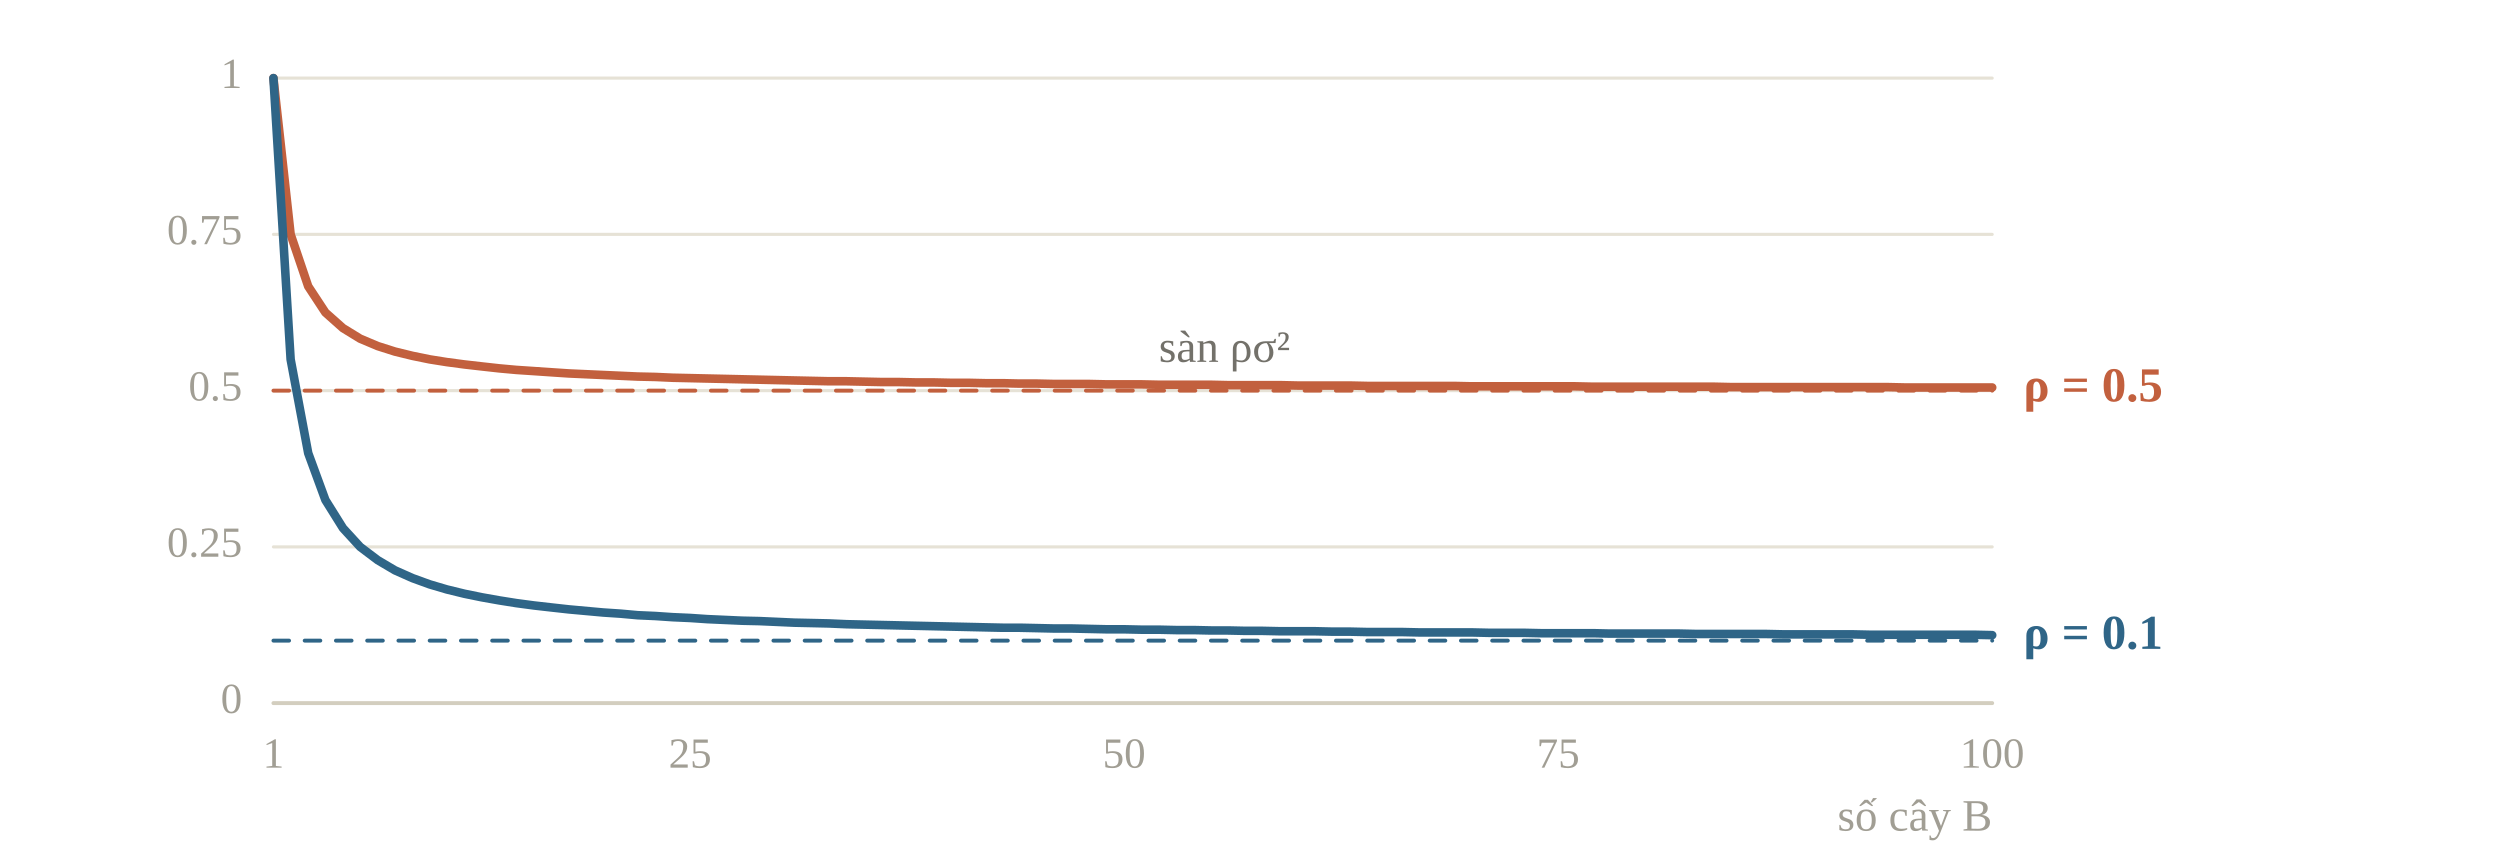
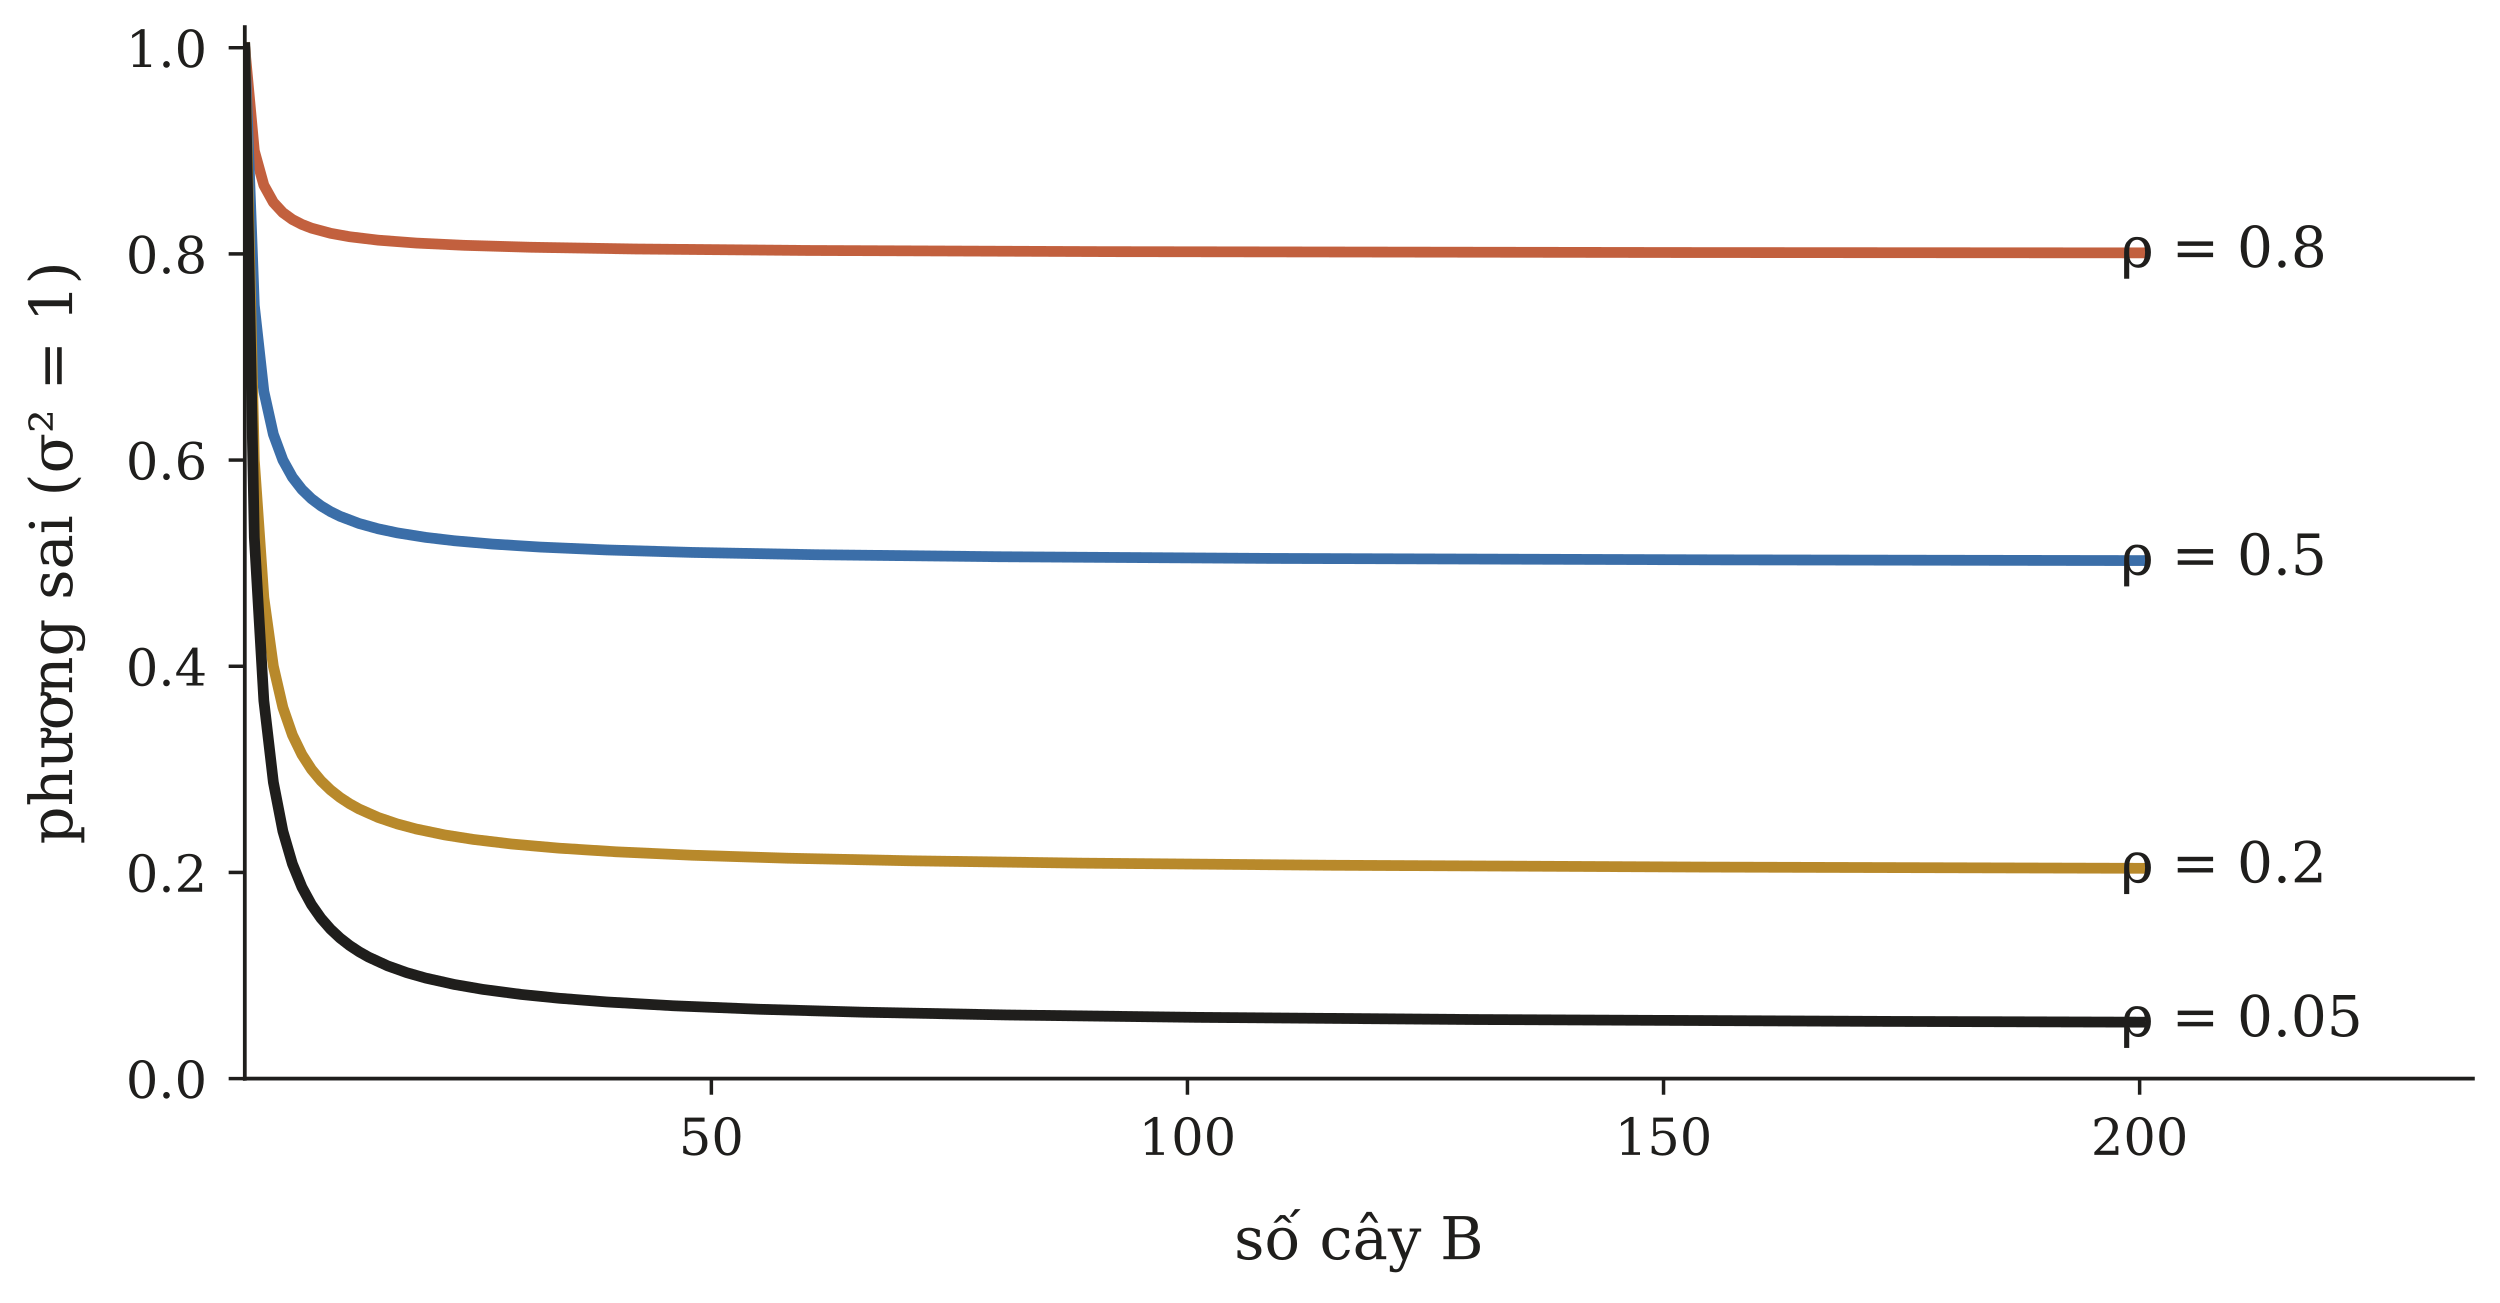
- <svg xmlns="http://www.w3.org/2000/svg" viewBox="0 0 640 220" width="640" style="font-family:var(--serif, Lora, Georgia, serif);color:var(--text, #1f1e1c)">
-   <path d="M 70,180 L 510,180" fill="none" stroke="var(--line, #e6e2d6)" stroke-width="0.8" stroke-linecap="round" />
-   <path d="M 70,140 L 510,140" fill="none" stroke="var(--line, #e6e2d6)" stroke-width="0.8" stroke-linecap="round" />
-   <path d="M 70,100 L 510,100" fill="none" stroke="var(--line, #e6e2d6)" stroke-width="0.8" stroke-linecap="round" />
-   <path d="M 70,60 L 510,60" fill="none" stroke="var(--line, #e6e2d6)" stroke-width="0.8" stroke-linecap="round" />
-   <path d="M 70,20 L 510,20" fill="none" stroke="var(--line, #e6e2d6)" stroke-width="0.8" stroke-linecap="round" />
-   <path d="M 70,180 L 510,180" fill="none" stroke="var(--line-strong, #d3cebf)" stroke-width="1" stroke-linecap="round" />
-   <text x="62" y="180" fill="var(--faint, #a19e94)" text-anchor="end" dominant-baseline="middle" font-family="var(--sans, Inter, &quot;Segoe UI&quot;, sans-serif)" font-size="11" font-weight="400">0</text>
-   <text x="62" y="140" fill="var(--faint, #a19e94)" text-anchor="end" dominant-baseline="middle" font-family="var(--sans, Inter, &quot;Segoe UI&quot;, sans-serif)" font-size="11" font-weight="400">0.25</text>
-   <text x="62" y="100" fill="var(--faint, #a19e94)" text-anchor="end" dominant-baseline="middle" font-family="var(--sans, Inter, &quot;Segoe UI&quot;, sans-serif)" font-size="11" font-weight="400">0.5</text>
-   <text x="62" y="60" fill="var(--faint, #a19e94)" text-anchor="end" dominant-baseline="middle" font-family="var(--sans, Inter, &quot;Segoe UI&quot;, sans-serif)" font-size="11" font-weight="400">0.75</text>
-   <text x="62" y="20" fill="var(--faint, #a19e94)" text-anchor="end" dominant-baseline="middle" font-family="var(--sans, Inter, &quot;Segoe UI&quot;, sans-serif)" font-size="11" font-weight="400">1</text>
-   <text x="70" y="194" fill="var(--faint, #a19e94)" text-anchor="middle" dominant-baseline="middle" font-family="var(--sans, Inter, &quot;Segoe UI&quot;, sans-serif)" font-size="11" font-weight="400">1</text>
-   <text x="176.667" y="194" fill="var(--faint, #a19e94)" text-anchor="middle" dominant-baseline="middle" font-family="var(--sans, Inter, &quot;Segoe UI&quot;, sans-serif)" font-size="11" font-weight="400">25</text>
-   <text x="287.778" y="194" fill="var(--faint, #a19e94)" text-anchor="middle" dominant-baseline="middle" font-family="var(--sans, Inter, &quot;Segoe UI&quot;, sans-serif)" font-size="11" font-weight="400">50</text>
-   <text x="398.889" y="194" fill="var(--faint, #a19e94)" text-anchor="middle" dominant-baseline="middle" font-family="var(--sans, Inter, &quot;Segoe UI&quot;, sans-serif)" font-size="11" font-weight="400">75</text>
-   <text x="510" y="194" fill="var(--faint, #a19e94)" text-anchor="middle" dominant-baseline="middle" font-family="var(--sans, Inter, &quot;Segoe UI&quot;, sans-serif)" font-size="11" font-weight="400">100</text>
-   <text x="510" y="210" fill="var(--faint, #a19e94)" text-anchor="end" dominant-baseline="middle" font-family="var(--sans, Inter, &quot;Segoe UI&quot;, sans-serif)" font-size="11.5" font-weight="400">số cây B</text>
-   <path d="M 70.0,20.0 L 74.4,60.0 L 78.9,73.3 L 83.3,80.0 L 87.8,84.0 L 92.2,86.7 L 96.7,88.6 L 101.1,90.0 L 105.6,91.1 L 110.0,92.0 L 114.4,92.7 L 118.9,93.3 L 123.3,93.8 L 127.8,94.3 L 132.2,94.7 L 136.7,95.0 L 141.1,95.3 L 145.6,95.6 L 150.0,95.8 L 154.4,96.0 L 158.9,96.2 L 163.3,96.4 L 167.8,96.5 L 172.2,96.7 L 176.7,96.8 L 181.1,96.9 L 185.6,97.0 L 190.0,97.1 L 194.4,97.2 L 198.9,97.3 L 203.3,97.4 L 207.8,97.5 L 212.2,97.6 L 216.7,97.6 L 221.1,97.7 L 225.6,97.8 L 230.0,97.8 L 234.4,97.9 L 238.9,97.9 L 243.3,98.0 L 247.8,98.0 L 252.2,98.1 L 256.7,98.1 L 261.1,98.2 L 265.6,98.2 L 270.0,98.3 L 274.4,98.3 L 278.9,98.3 L 283.3,98.4 L 287.8,98.4 L 292.2,98.4 L 296.7,98.5 L 301.1,98.5 L 305.6,98.5 L 310.0,98.5 L 314.4,98.6 L 318.9,98.6 L 323.3,98.6 L 327.8,98.6 L 332.2,98.7 L 336.7,98.7 L 341.1,98.7 L 345.6,98.7 L 350.0,98.8 L 354.4,98.8 L 358.9,98.8 L 363.3,98.8 L 367.8,98.8 L 372.2,98.8 L 376.7,98.9 L 381.1,98.9 L 385.6,98.9 L 390.0,98.9 L 394.4,98.9 L 398.9,98.9 L 403.3,98.9 L 407.8,99.0 L 412.2,99.0 L 416.7,99.0 L 421.1,99.0 L 425.6,99.0 L 430.0,99.0 L 434.4,99.0 L 438.9,99.0 L 443.3,99.1 L 447.8,99.1 L 452.2,99.1 L 456.7,99.1 L 461.1,99.1 L 465.6,99.1 L 470.0,99.1 L 474.4,99.1 L 478.9,99.1 L 483.3,99.1 L 487.8,99.2 L 492.2,99.2 L 496.7,99.2 L 501.1,99.2 L 505.6,99.2 L 510.0,99.2" fill="none" stroke="var(--accent, #c2603e)" stroke-width="2.2" opacity="1" stroke-linecap="round" stroke-linejoin="round" />
-   <path d="M 70,100 L 510,100" fill="none" stroke="var(--accent, #c2603e)" stroke-width="1" stroke-linecap="round" stroke-dasharray="4 4" />
-   <text x="518" y="99.2" fill="var(--accent, #c2603e)" text-anchor="start" dominant-baseline="middle" font-family="var(--sans, Inter, &quot;Segoe UI&quot;, sans-serif)" font-size="12.5" font-weight="600">ρ = 0.5</text>
-   <path d="M 70.0,20.0 L 74.4,92.0 L 78.9,116.0 L 83.3,128.0 L 87.8,135.2 L 92.2,140.0 L 96.7,143.4 L 101.1,146.0 L 105.6,148.0 L 110.0,149.6 L 114.4,150.9 L 118.9,152.0 L 123.3,152.9 L 127.8,153.7 L 132.2,154.4 L 136.7,155.0 L 141.1,155.5 L 145.6,156.0 L 150.0,156.4 L 154.4,156.8 L 158.9,157.1 L 163.3,157.5 L 167.8,157.7 L 172.2,158.0 L 176.7,158.2 L 181.1,158.5 L 185.6,158.7 L 190.0,158.9 L 194.4,159.0 L 198.9,159.2 L 203.3,159.4 L 207.8,159.5 L 212.2,159.6 L 216.7,159.8 L 221.1,159.9 L 225.6,160.0 L 230.0,160.1 L 234.4,160.2 L 238.9,160.3 L 243.3,160.4 L 247.8,160.5 L 252.2,160.6 L 256.7,160.7 L 261.1,160.7 L 265.6,160.8 L 270.0,160.9 L 274.4,160.9 L 278.9,161.0 L 283.3,161.1 L 287.8,161.1 L 292.2,161.2 L 296.7,161.2 L 301.1,161.3 L 305.6,161.3 L 310.0,161.4 L 314.4,161.4 L 318.9,161.5 L 323.3,161.5 L 327.8,161.6 L 332.2,161.6 L 336.7,161.6 L 341.1,161.7 L 345.6,161.7 L 350.0,161.8 L 354.4,161.8 L 358.9,161.8 L 363.3,161.9 L 367.8,161.9 L 372.2,161.9 L 376.7,161.9 L 381.1,162.0 L 385.6,162.0 L 390.0,162.0 L 394.4,162.1 L 398.9,162.1 L 403.3,162.1 L 407.8,162.1 L 412.2,162.2 L 416.7,162.2 L 421.1,162.2 L 425.6,162.2 L 430.0,162.2 L 434.4,162.3 L 438.9,162.3 L 443.3,162.3 L 447.8,162.3 L 452.2,162.3 L 456.7,162.4 L 461.1,162.4 L 465.6,162.4 L 470.0,162.4 L 474.4,162.4 L 478.9,162.5 L 483.3,162.5 L 487.8,162.5 L 492.2,162.5 L 496.7,162.5 L 501.1,162.5 L 505.6,162.5 L 510.0,162.6" fill="none" stroke="var(--t-n, #2f6587)" stroke-width="2.2" opacity="1" stroke-linecap="round" stroke-linejoin="round" />
-   <path d="M 70,164 L 510,164" fill="none" stroke="var(--t-n, #2f6587)" stroke-width="1" stroke-linecap="round" stroke-dasharray="4 4" />
-   <text x="518" y="162.56" fill="var(--t-n, #2f6587)" text-anchor="start" dominant-baseline="middle" font-family="var(--sans, Inter, &quot;Segoe UI&quot;, sans-serif)" font-size="12.5" font-weight="600">ρ = 0.1</text>
-   <text x="296.667" y="90" fill="var(--muted, #73716a)" text-anchor="start" dominant-baseline="middle" font-family="var(--sans, Inter, &quot;Segoe UI&quot;, sans-serif)" font-size="11.5" font-weight="400">sàn ρσ²</text>
+ <svg xmlns="http://www.w3.org/2000/svg" xmlns:xlink="http://www.w3.org/1999/xlink" style="font-family:var(--serif,Lora,Georgia,serif);color:var(--text,#1f1e1c)" width="464.826pt" height="242.146pt" viewBox="0 0 464.826 242.146" version="1.1">
+   <defs>
+     <style type="text/css">*{stroke-linejoin: round; stroke-linecap: butt}</style>
+   </defs>
+   <g id="figure_1">
+     <g id="patch_1">
+       <path d="M 0 242.146  L 464.826 242.146  L 464.826 0  L 0 0  L 0 242.146  z " style="fill: none" />
+     </g>
+     <g id="axes_1">
+       <g id="patch_2">
+         <path d="M 45.515 200.544  L 459.786 200.544  L 459.786 5.04  L 45.515 5.04  L 45.515 200.544  z " style="fill: none" />
+       </g>
+       <g id="matplotlib.axis_1">
+         <g id="xtick_1">
+           <g id="line2d_1">
+             <defs>
+               <path id="m04e37d9cc8" d="M 0 0  L 0 3  " style="stroke: currentColor; stroke-width: 0.65" />
+             </defs>
+             <g>
+               <use xlink:href="#m04e37d9cc8" x="132.264" y="200.544" style="fill: currentColor; stroke: currentColor; stroke-width: 0.65" />
+             </g>
+           </g>
+           <g id="text_1">
+             <text style="font-size: 9.5px; font-family: 'Lora', 'DejaVu Serif', 'DejaVu Sans'; text-anchor: middle; fill: currentColor" x="132.264" y="214.716" transform="rotate(-0 132.2636 214.7163)">50</text>
+           </g>
+         </g>
+         <g id="xtick_2">
+           <g id="line2d_2">
+             <g>
+               <use xlink:href="#m04e37d9cc8" x="220.783" y="200.544" style="fill: currentColor; stroke: currentColor; stroke-width: 0.65" />
+             </g>
+           </g>
+           <g id="text_2">
+             <text style="font-size: 9.5px; font-family: 'Lora', 'DejaVu Serif', 'DejaVu Sans'; text-anchor: middle; fill: currentColor" x="220.783" y="214.716" transform="rotate(-0 220.7831 214.7163)">100</text>
+           </g>
+         </g>
+         <g id="xtick_3">
+           <g id="line2d_3">
+             <g>
+               <use xlink:href="#m04e37d9cc8" x="309.303" y="200.544" style="fill: currentColor; stroke: currentColor; stroke-width: 0.65" />
+             </g>
+           </g>
+           <g id="text_3">
+             <text style="font-size: 9.5px; font-family: 'Lora', 'DejaVu Serif', 'DejaVu Sans'; text-anchor: middle; fill: currentColor" x="309.303" y="214.716" transform="rotate(-0 309.3026 214.7163)">150</text>
+           </g>
+         </g>
+         <g id="xtick_4">
+           <g id="line2d_4">
+             <g>
+               <use xlink:href="#m04e37d9cc8" x="397.822" y="200.544" style="fill: currentColor; stroke: currentColor; stroke-width: 0.65" />
+             </g>
+           </g>
+           <g id="text_4">
+             <text style="font-size: 9.5px; font-family: 'Lora', 'DejaVu Serif', 'DejaVu Sans'; text-anchor: middle; fill: currentColor" x="397.822" y="214.716" transform="rotate(-0 397.8221 214.7163)">200</text>
+           </g>
+         </g>
+         <g id="text_5">
+           <text style="font-size: 11px; font-family: 'Lora', 'DejaVu Serif', 'DejaVu Sans'; text-anchor: middle; fill: currentColor" x="252.65" y="234.126" transform="rotate(-0 252.6502 234.1261)">số cây B</text>
+         </g>
+       </g>
+       <g id="matplotlib.axis_2">
+         <g id="ytick_1">
+           <g id="line2d_5">
+             <defs>
+               <path id="m9fce3a8e10" d="M 0 0  L -3 0  " style="stroke: currentColor; stroke-width: 0.65" />
+             </defs>
+             <g>
+               <use xlink:href="#m9fce3a8e10" x="45.515" y="200.544" style="fill: currentColor; stroke: currentColor; stroke-width: 0.65" />
+             </g>
+           </g>
+           <g id="text_6">
+             <text style="font-size: 9.5px; font-family: 'Lora', 'DejaVu Serif', 'DejaVu Sans'; text-anchor: end; fill: currentColor" x="38.515" y="204.13" transform="rotate(-0 38.51453 204.13)">0.0</text>
+           </g>
+         </g>
+         <g id="ytick_2">
+           <g id="line2d_6">
+             <g>
+               <use xlink:href="#m9fce3a8e10" x="45.515" y="162.21" style="fill: currentColor; stroke: currentColor; stroke-width: 0.65" />
+             </g>
+           </g>
+           <g id="text_7">
+             <text style="font-size: 9.5px; font-family: 'Lora', 'DejaVu Serif', 'DejaVu Sans'; text-anchor: end; fill: currentColor" x="38.515" y="165.796" transform="rotate(-0 38.51453 165.7959)">0.2</text>
+           </g>
+         </g>
+         <g id="ytick_3">
+           <g id="line2d_7">
+             <g>
+               <use xlink:href="#m9fce3a8e10" x="45.515" y="123.876" style="fill: currentColor; stroke: currentColor; stroke-width: 0.65" />
+             </g>
+           </g>
+           <g id="text_8">
+             <text style="font-size: 9.5px; font-family: 'Lora', 'DejaVu Serif', 'DejaVu Sans'; text-anchor: end; fill: currentColor" x="38.515" y="127.462" transform="rotate(-0 38.51453 127.4619)">0.4</text>
+           </g>
+         </g>
+         <g id="ytick_4">
+           <g id="line2d_8">
+             <g>
+               <use xlink:href="#m9fce3a8e10" x="45.515" y="85.542" style="fill: currentColor; stroke: currentColor; stroke-width: 0.65" />
+             </g>
+           </g>
+           <g id="text_9">
+             <text style="font-size: 9.5px; font-family: 'Lora', 'DejaVu Serif', 'DejaVu Sans'; text-anchor: end; fill: currentColor" x="38.515" y="89.128" transform="rotate(-0 38.51453 89.12779)">0.6</text>
+           </g>
+         </g>
+         <g id="ytick_5">
+           <g id="line2d_9">
+             <g>
+               <use xlink:href="#m9fce3a8e10" x="45.515" y="47.207" style="fill: currentColor; stroke: currentColor; stroke-width: 0.65" />
+             </g>
+           </g>
+           <g id="text_10">
+             <text style="font-size: 9.5px; font-family: 'Lora', 'DejaVu Serif', 'DejaVu Sans'; text-anchor: end; fill: currentColor" x="38.515" y="50.794" transform="rotate(-0 38.51453 50.79373)">0.8</text>
+           </g>
+         </g>
+         <g id="ytick_6">
+           <g id="line2d_10">
+             <g>
+               <use xlink:href="#m9fce3a8e10" x="45.515" y="8.873" style="fill: currentColor; stroke: currentColor; stroke-width: 0.65" />
+             </g>
+           </g>
+           <g id="text_11">
+             <text style="font-size: 9.5px; font-family: 'Lora', 'DejaVu Serif', 'DejaVu Sans'; text-anchor: end; fill: currentColor" x="38.515" y="12.46" transform="rotate(-0 38.51453 12.45966)">1.0</text>
+           </g>
+         </g>
+         <g id="text_12">
+           <text style="font-size: 11px; font-family: 'Lora', 'DejaVu Serif', 'DejaVu Sans'; text-anchor: middle; fill: currentColor" x="13.4" y="102.792" transform="rotate(-90 13.4 102.7919)">phương sai (σ² = 1)</text>
+         </g>
+       </g>
+       <g id="line2d_11">
+         <path d="M 45.515 8.873  L 47.285 28.04  L 49.055 34.429  L 50.826 37.624  L 52.596 39.541  L 54.366 40.818  L 56.137 41.731  L 57.907 42.416  L 61.448 43.374  L 64.989 44.013  L 70.3 44.652  L 77.382 45.19  L 86.234 45.61  L 98.626 45.971  L 118.101 46.295  L 149.968 46.569  L 204.85 46.786  L 312.843 46.955  L 397.822 47.016  L 397.822 47.016  " clip-path="url(#pcbf44ea422)" style="fill: none; stroke: var(--accent, #c2603e); stroke-width: 2; stroke-linecap: square" />
+       </g>
+       <g id="line2d_12">
+         <path d="M 45.515 8.873  L 47.285 56.791  L 49.055 72.764  L 50.826 80.75  L 52.596 85.542  L 54.366 88.736  L 56.137 91.018  L 57.907 92.729  L 59.678 94.06  L 61.448 95.125  L 63.218 95.996  L 66.759 97.337  L 70.3 98.32  L 73.841 99.071  L 79.152 99.917  L 84.463 100.542  L 91.545 101.159  L 100.397 101.714  L 112.789 102.251  L 128.723 102.712  L 151.738 103.138  L 185.375 103.511  L 236.717 103.829  L 319.925 104.094  L 397.822 104.229  L 397.822 104.229  " clip-path="url(#pcbf44ea422)" style="fill: none; stroke: var(--t-n, #3b6ea8); stroke-width: 2; stroke-linecap: square" />
+       </g>
+       <g id="line2d_13">
+         <path d="M 45.515 8.873  L 47.285 85.542  L 49.055 111.098  L 50.826 123.876  L 52.596 131.542  L 54.366 136.654  L 56.137 140.304  L 57.907 143.043  L 59.678 145.172  L 61.448 146.876  L 63.218 148.27  L 64.989 149.432  L 66.759 150.415  L 70.3 151.987  L 73.841 153.19  L 77.382 154.139  L 82.693 155.24  L 88.004 156.076  L 95.085 156.922  L 103.937 157.7  L 114.56 158.376  L 128.723 159.015  L 146.427 159.566  L 169.442 160.05  L 201.309 160.487  L 247.339 160.876  L 316.384 161.214  L 397.822 161.443  L 397.822 161.443  " clip-path="url(#pcbf44ea422)" style="fill: none; stroke: #b8892b; stroke-width: 2; stroke-linecap: square" />
+       </g>
+       <g id="line2d_14">
+         <path d="M 45.515 8.873  L 47.285 99.917  L 49.055 130.265  L 50.826 145.439  L 52.596 154.543  L 54.366 160.612  L 56.137 164.948  L 57.907 168.199  L 59.678 170.728  L 61.448 172.752  L 63.218 174.407  L 64.989 175.786  L 66.759 176.954  L 68.53 177.954  L 72.07 179.58  L 75.611 180.844  L 79.152 181.856  L 84.463 183.043  L 89.774 183.957  L 96.856 184.891  L 103.937 185.605  L 112.789 186.291  L 125.182 187.002  L 141.116 187.65  L 160.59 188.201  L 187.146 188.712  L 222.554 189.157  L 273.895 189.56  L 348.251 189.902  L 397.822 190.05  L 397.822 190.05  " clip-path="url(#pcbf44ea422)" style="fill: none; stroke: currentColor; stroke-width: 2; stroke-linecap: square" />
+       </g>
+       <g id="patch_3">
+         <path d="M 45.515 200.544  L 45.515 5.04  " style="fill: none; stroke: currentColor; stroke-width: 0.7; stroke-linejoin: miter; stroke-linecap: square" />
+       </g>
+       <g id="patch_4">
+         <path d="M 45.515 200.544  L 459.786 200.544  " style="fill: none; stroke: currentColor; stroke-width: 0.7; stroke-linejoin: miter; stroke-linecap: square" />
+       </g>
+       <g id="text_13">
+         <text style="font-size: 10.5px; font-family: 'Lora', 'DejaVu Serif', 'DejaVu Sans'; text-anchor: start; fill: currentColor" x="394.281" y="49.637" transform="rotate(-0 394.2814 49.63689)">ρ = 0.8</text>
+       </g>
+       <g id="text_14">
+         <text style="font-size: 10.5px; font-family: 'Lora', 'DejaVu Serif', 'DejaVu Sans'; text-anchor: start; fill: currentColor" x="394.281" y="106.845" transform="rotate(-0 394.2814 106.8446)">ρ = 0.5</text>
+       </g>
+       <g id="text_15">
+         <text style="font-size: 10.5px; font-family: 'Lora', 'DejaVu Serif', 'DejaVu Sans'; text-anchor: start; fill: currentColor" x="394.281" y="164.052" transform="rotate(-0 394.2814 164.0524)">ρ = 0.2</text>
+       </g>
+       <g id="text_16">
+         <text style="font-size: 10.5px; font-family: 'Lora', 'DejaVu Serif', 'DejaVu Sans'; text-anchor: start; fill: currentColor" x="394.281" y="192.656" transform="rotate(-0 394.2814 192.6562)">ρ = 0.05</text>
+       </g>
+     </g>
+   </g>
+   <defs>
+     <clipPath id="pcbf44ea422">
+       <rect x="45.515" y="5.04" width="414.271" height="195.504" />
+     </clipPath>
+   </defs>
</svg>
